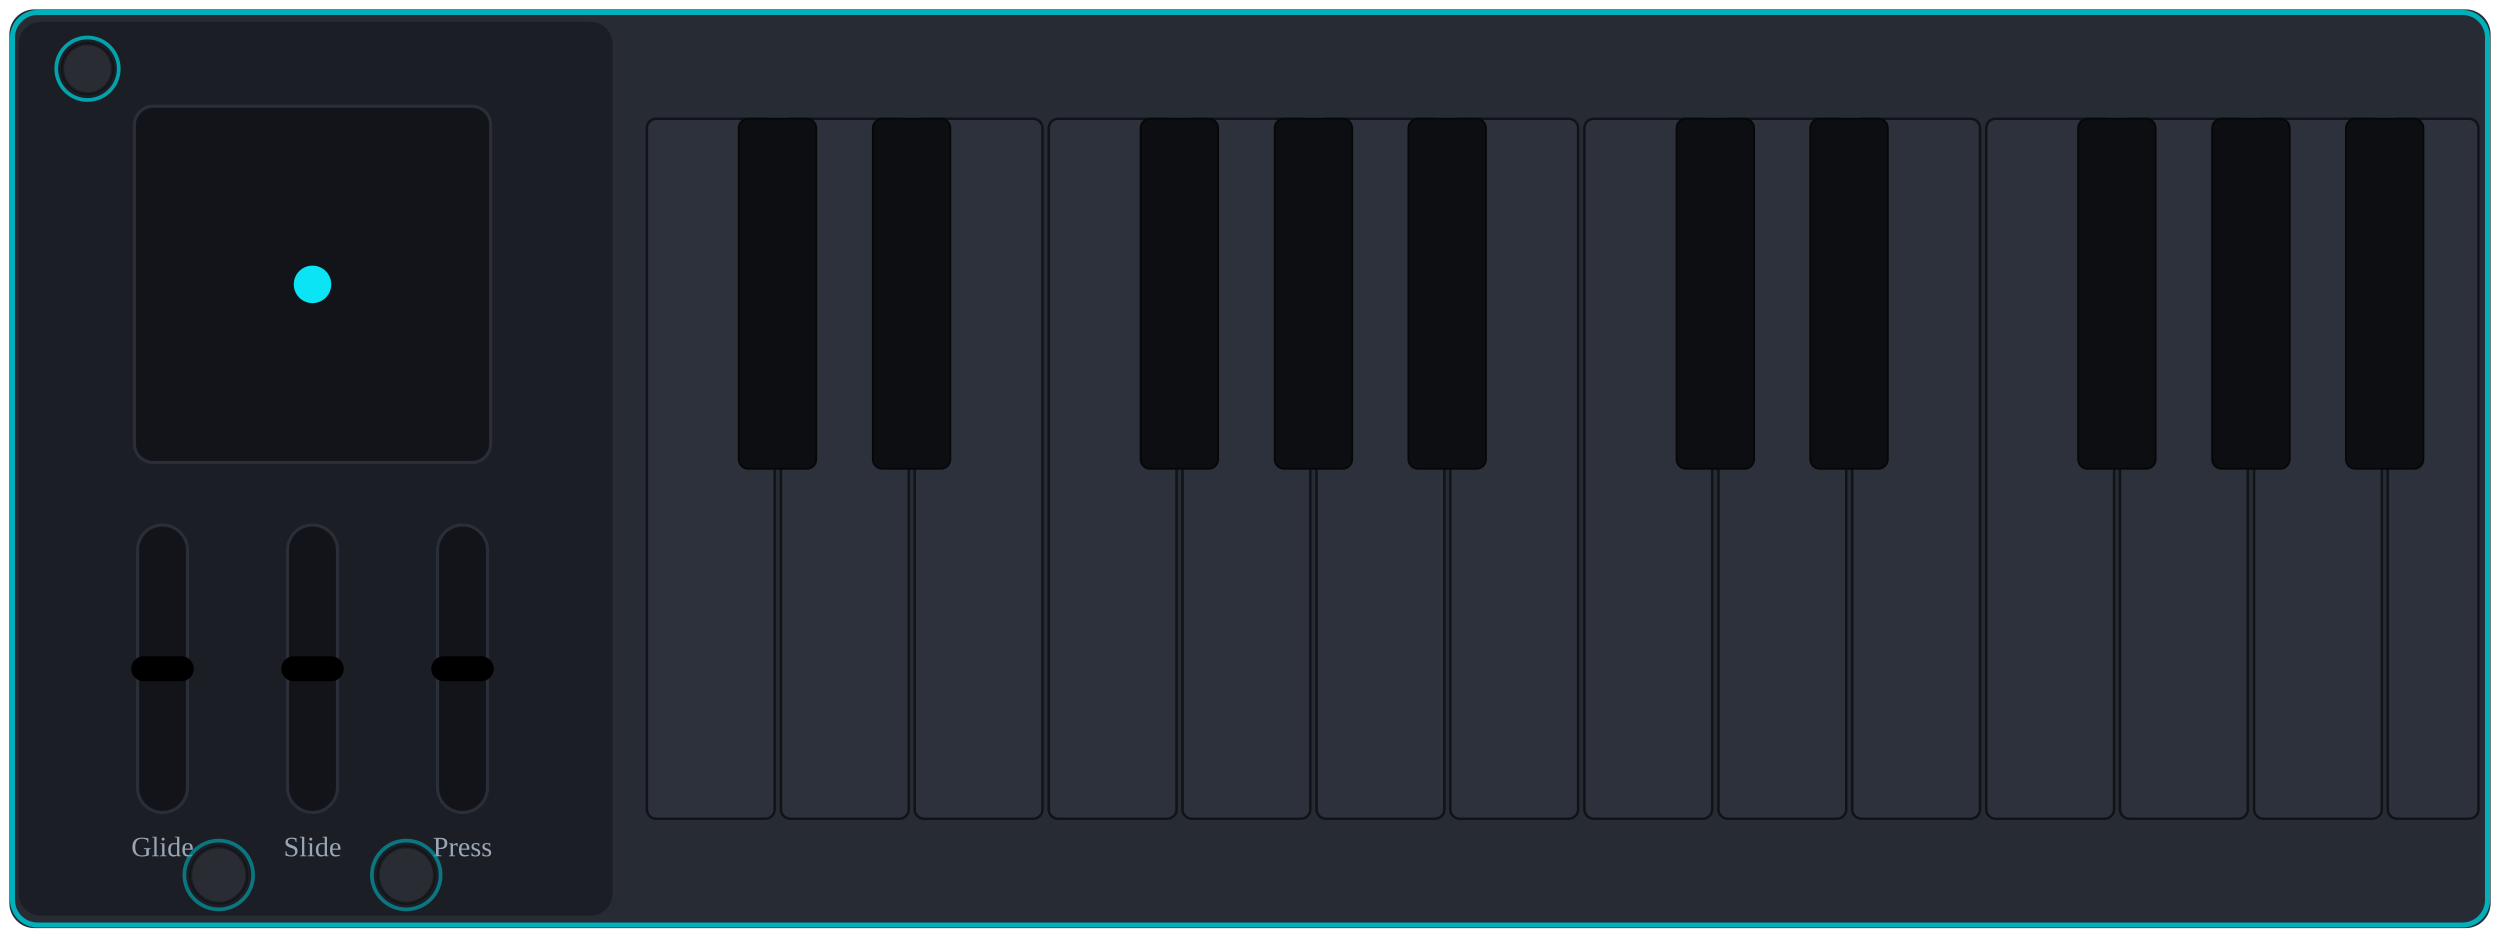
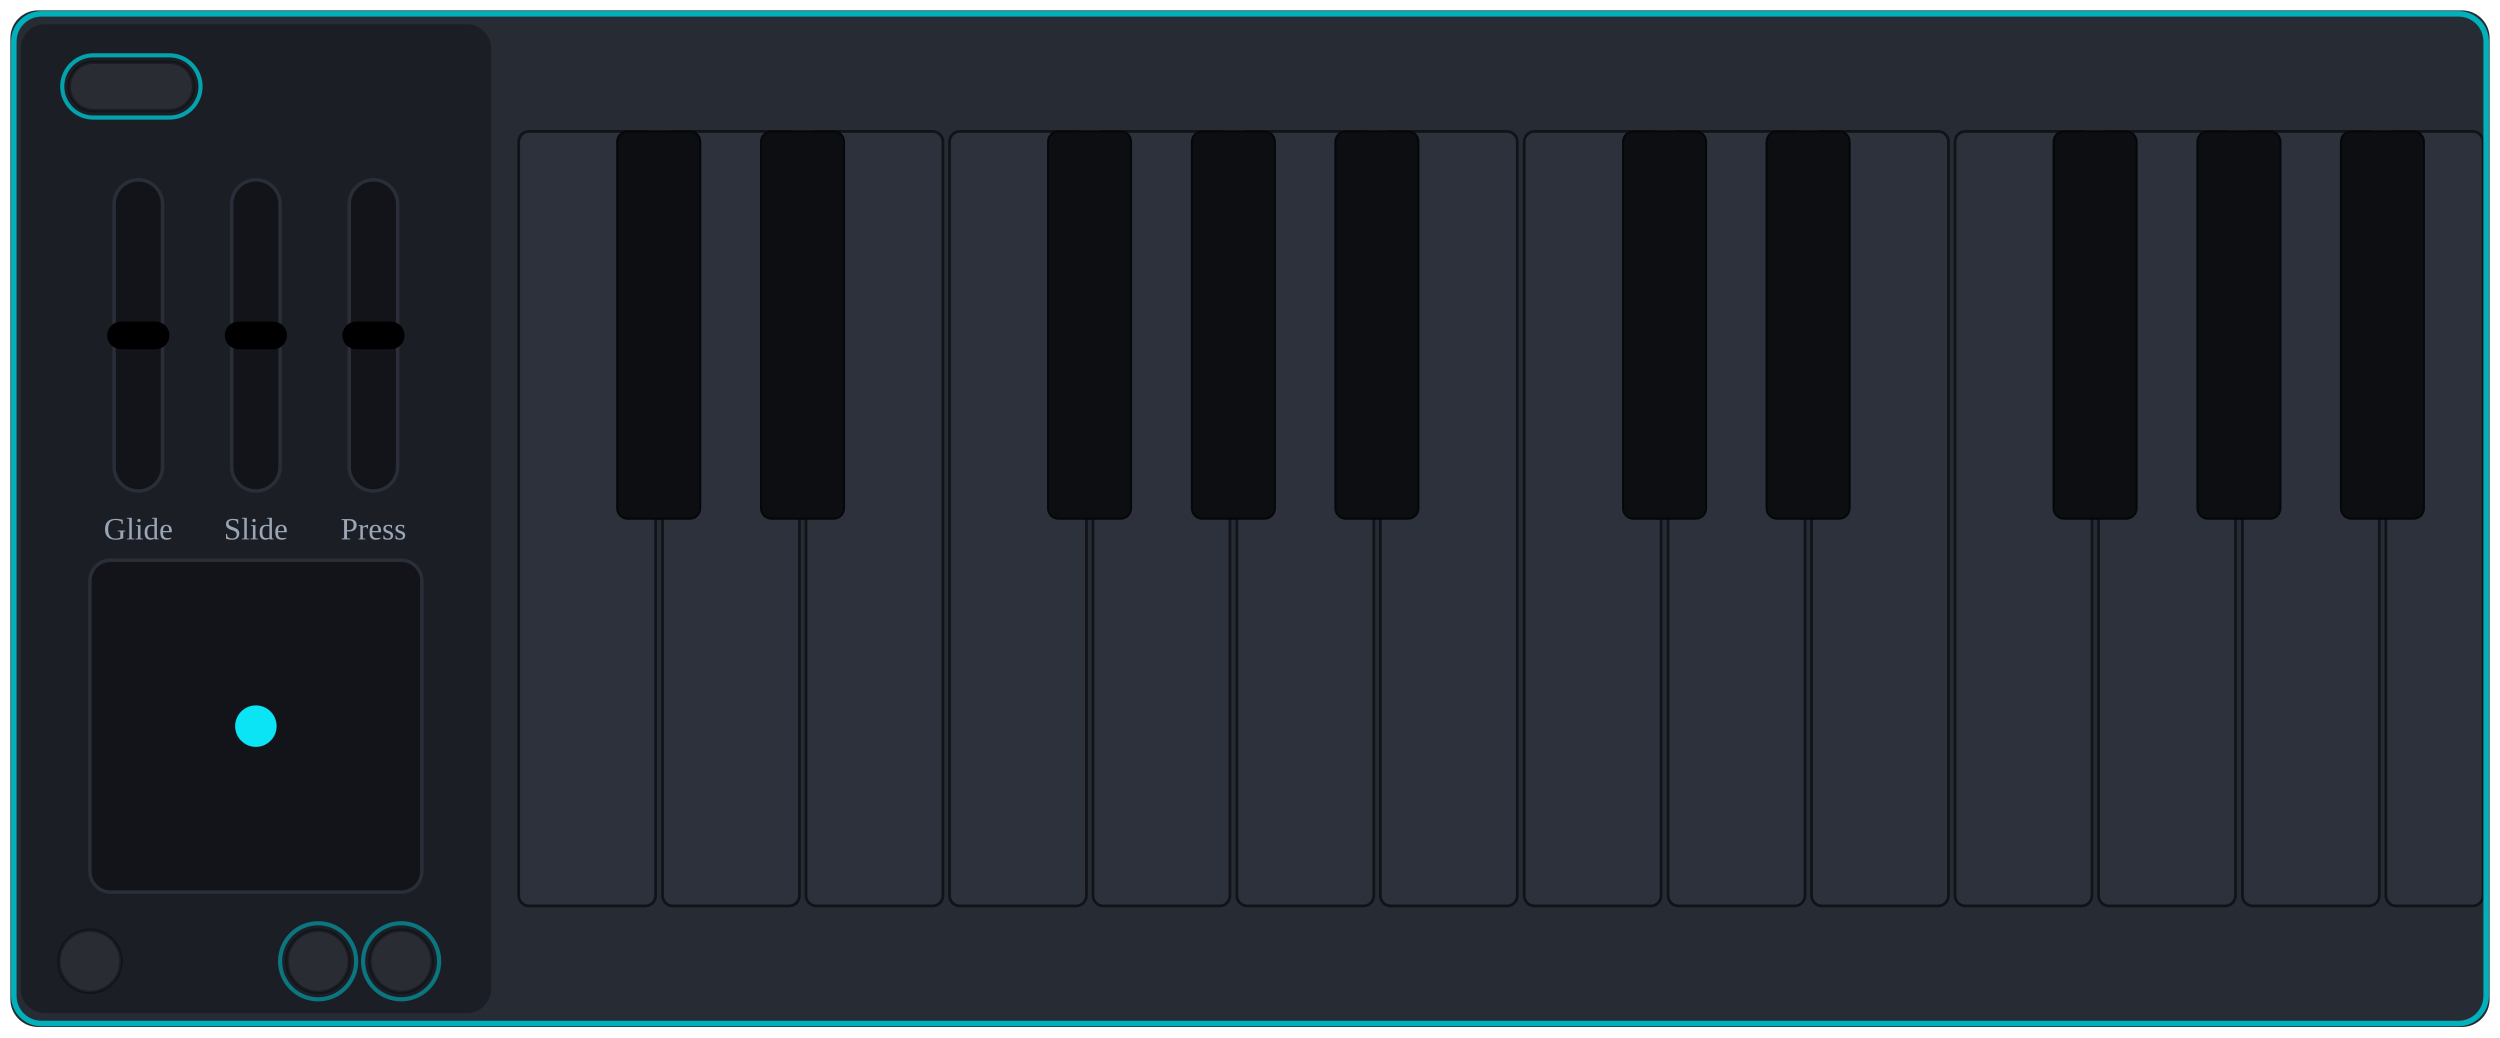
- <svg xmlns="http://www.w3.org/2000/svg" viewBox="0 0 800 300" width="800" height="300">
+ <svg xmlns="http://www.w3.org/2000/svg" viewBox="0 0 723 300" width="723" height="300">
  <g id="chassis">
-     <rect x="3" y="3" width="794" height="294" rx="8" fill="#272b33" />
+     <rect x="3" y="3" width="717" height="294" rx="8" fill="#272b33" />
  </g>
  <g id="panel">
-     <rect x="6" y="7" width="190" height="286" rx="7" fill="#1b1e25" />
+     <rect x="6" y="7" width="136" height="286" rx="7" fill="#1b1e25" />
+   </g>
+   <g id="fader-tracks" fill="#121419" stroke="#2a2e38" stroke-width="1">
+     <rect id="fader-track-0" x="33" y="52" width="14" height="90" rx="7" />
+     <rect id="fader-track-1" x="67" y="52" width="14" height="90" rx="7" />
+     <rect id="fader-track-2" x="101" y="52" width="14" height="90" rx="7" />
+   </g>
+   <g id="fader-labels-grp">
+     <text id="fader-label-0" x="40" y="156" font-size="9" fill="#9aa6b6" text-anchor="middle">Glide</text>
+     <text id="fader-label-1" x="74" y="156" font-size="9" fill="#9aa6b6" text-anchor="middle">Slide</text>
+     <text id="fader-label-2" x="108" y="156" font-size="9" fill="#9aa6b6" text-anchor="middle">Press</text>
  </g>
  <g id="xy-pad">
-     <rect id="xy-surface" x="43" y="34" width="114" height="114" rx="6" fill="#121419" stroke="#2a2e38" stroke-width="1" />
-   </g>
-   <g id="fader-tracks" fill="#121419" stroke="#2a2e38" stroke-width="1">
-     <rect id="fader-track-0" x="44" y="168" width="16" height="92" rx="8" />
-     <rect id="fader-track-1" x="92" y="168" width="16" height="92" rx="8" />
-     <rect id="fader-track-2" x="140" y="168" width="16" height="92" rx="8" />
-   </g>
-   <g id="fader-labels-grp">
-     <text id="fader-label-0" x="52" y="274" font-size="9" fill="#9aa6b6" text-anchor="middle">Glide</text>
-     <text id="fader-label-1" x="100" y="274" font-size="9" fill="#9aa6b6" text-anchor="middle">Slide</text>
-     <text id="fader-label-2" x="148" y="274" font-size="9" fill="#9aa6b6" text-anchor="middle">Press</text>
+     <rect id="xy-surface" x="26" y="162" width="96" height="96" rx="6" fill="#121419" stroke="#2a2e38" stroke-width="1" />
  </g>
  <g id="buttons" fill="#2a2c34" stroke="#000000" stroke-opacity="0.35" stroke-width="1">
-     <circle id="btn-mode" cx="28" cy="22" r="8" />
-     <circle id="btn-oct-down" cx="70" cy="280" r="9" />
-     <circle id="btn-oct-up" cx="130" cy="280" r="9" />
+     <rect id="btn-mode" x="20" y="18" width="36" height="14" rx="7" />
+     <circle id="btn-oct-down" cx="92" cy="278" r="9" />
+     <circle id="btn-oct-up" cx="116" cy="278" r="9" />
+     <circle cx="26" cy="278" r="9" />
  </g>
  <g id="button-leds">
-     <circle id="btnled-mode" cx="28" cy="22" r="10" fill="none" stroke="#00b0bb" stroke-opacity="0.9" stroke-width="1.2" />
-     <circle id="btnled-oct-down" cx="70" cy="280" r="11" fill="none" stroke="#00b0bb" stroke-opacity="0.6" stroke-width="1.2" />
-     <circle id="btnled-oct-up" cx="130" cy="280" r="11" fill="none" stroke="#00b0bb" stroke-opacity="0.6" stroke-width="1.2" />
+     <rect id="btnled-mode" x="18" y="16" width="40" height="18" rx="9" fill="none" stroke="#00b0bb" stroke-opacity="0.9" stroke-width="1.2" />
+     <circle id="btnled-oct-down" cx="92" cy="278" r="11" fill="none" stroke="#00b0bb" stroke-opacity="0.6" stroke-width="1.2" />
+     <circle id="btnled-oct-up" cx="116" cy="278" r="11" fill="none" stroke="#00b0bb" stroke-opacity="0.6" stroke-width="1.2" />
  </g>
  <g id="keys-white" fill="#2c313b" stroke="#111318" stroke-width="0.8">
-     <rect id="w-0" x="207.0" y="38" width="40.9" height="224" rx="3" />
-     <rect id="w-1" x="249.9" y="38" width="40.9" height="224" rx="3" />
-     <rect id="w-2" x="292.7" y="38" width="40.9" height="224" rx="3" />
-     <rect id="w-3" x="335.6" y="38" width="40.9" height="224" rx="3" />
-     <rect id="w-4" x="378.4" y="38" width="40.9" height="224" rx="3" />
-     <rect id="w-5" x="421.3" y="38" width="40.9" height="224" rx="3" />
-     <rect id="w-6" x="464.1" y="38" width="40.9" height="224" rx="3" />
-     <rect id="w-7" x="507.0" y="38" width="40.9" height="224" rx="3" />
-     <rect id="w-8" x="549.9" y="38" width="40.9" height="224" rx="3" />
-     <rect id="w-9" x="592.7" y="38" width="40.9" height="224" rx="3" />
-     <rect id="w-10" x="635.6" y="38" width="40.9" height="224" rx="3" />
-     <rect id="w-11" x="678.4" y="38" width="40.9" height="224" rx="3" />
-     <rect id="w-12" x="721.3" y="38" width="40.9" height="224" rx="3" />
-     <rect id="w-13" x="764.1" y="38" width="29.0" height="224" rx="3" />
+     <rect id="w-0" x="150.0" y="38" width="39.6" height="224" rx="3" />
+     <rect id="w-1" x="191.6" y="38" width="39.6" height="224" rx="3" />
+     <rect id="w-2" x="233.1" y="38" width="39.6" height="224" rx="3" />
+     <rect id="w-3" x="274.6" y="38" width="39.6" height="224" rx="3" />
+     <rect id="w-4" x="316.1" y="38" width="39.6" height="224" rx="3" />
+     <rect id="w-5" x="357.7" y="38" width="39.6" height="224" rx="3" />
+     <rect id="w-6" x="399.2" y="38" width="39.6" height="224" rx="3" />
+     <rect id="w-7" x="440.8" y="38" width="39.6" height="224" rx="3" />
+     <rect id="w-8" x="482.4" y="38" width="39.6" height="224" rx="3" />
+     <rect id="w-9" x="523.9" y="38" width="39.6" height="224" rx="3" />
+     <rect id="w-10" x="565.4" y="38" width="39.6" height="224" rx="3" />
+     <rect id="w-11" x="606.9" y="38" width="39.6" height="224" rx="3" />
+     <rect id="w-12" x="648.5" y="38" width="39.6" height="224" rx="3" />
+     <rect id="w-13" x="690.0" y="38" width="28.1" height="224" rx="3" />
  </g>
  <g id="keys-black" fill="#0c0e12" stroke="#060708" stroke-width="0.6">
-     <rect id="b-0" x="236.4" y="38" width="24.8" height="112" rx="3" />
-     <rect id="b-1" x="279.3" y="38" width="24.8" height="112" rx="3" />
-     <rect id="b-2" x="365.0" y="38" width="24.8" height="112" rx="3" />
-     <rect id="b-3" x="407.9" y="38" width="24.8" height="112" rx="3" />
-     <rect id="b-4" x="450.7" y="38" width="24.8" height="112" rx="3" />
-     <rect id="b-5" x="536.5" y="38" width="24.8" height="112" rx="3" />
-     <rect id="b-6" x="579.3" y="38" width="24.8" height="112" rx="3" />
-     <rect id="b-7" x="665.0" y="38" width="24.8" height="112" rx="3" />
-     <rect id="b-8" x="707.9" y="38" width="24.8" height="112" rx="3" />
-     <rect id="b-9" x="750.7" y="38" width="24.8" height="112" rx="3" />
+     <rect id="b-0" x="178.5" y="38" width="24.0" height="112" rx="3" />
+     <rect id="b-1" x="220.1" y="38" width="24.0" height="112" rx="3" />
+     <rect id="b-2" x="303.1" y="38" width="24.0" height="112" rx="3" />
+     <rect id="b-3" x="344.7" y="38" width="24.0" height="112" rx="3" />
+     <rect id="b-4" x="386.2" y="38" width="24.0" height="112" rx="3" />
+     <rect id="b-5" x="469.4" y="38" width="24.0" height="112" rx="3" />
+     <rect id="b-6" x="510.9" y="38" width="24.0" height="112" rx="3" />
+     <rect id="b-7" x="593.9" y="38" width="24.0" height="112" rx="3" />
+     <rect id="b-8" x="635.5" y="38" width="24.0" height="112" rx="3" />
+     <rect id="b-9" x="677.0" y="38" width="24.0" height="112" rx="3" />
  </g>
  <g id="labels">
    
  </g>
  <g id="panel-live">
-     <circle id="xy-dot" cx="100" cy="91" r="6" fill="#0be4f4" />
-     <rect id="fader-thumb-0" x="42" y="210" width="20" height="8" rx="4" />
-     <rect id="fader-thumb-1" x="90" y="210" width="20" height="8" rx="4" />
-     <rect id="fader-thumb-2" x="138" y="210" width="20" height="8" rx="4" />
+     <circle id="xy-dot" cx="74" cy="210" r="6" fill="#0be4f4" />
+     <rect id="fader-thumb-0" x="31" y="93" width="18" height="8" rx="4" />
+     <rect id="fader-thumb-1" x="65" y="93" width="18" height="8" rx="4" />
+     <rect id="fader-thumb-2" x="99" y="93" width="18" height="8" rx="4" />
  </g>
-   <rect id="selection-frame" x="4" y="4" width="792" height="292" rx="8" fill="none" stroke="#00b0bb" stroke-width="1.6" />
+   <rect id="selection-frame" x="4" y="4" width="715" height="292" rx="8" fill="none" stroke="#00b0bb" stroke-width="1.6" />
  <g id="live-overlay" />
</svg>
